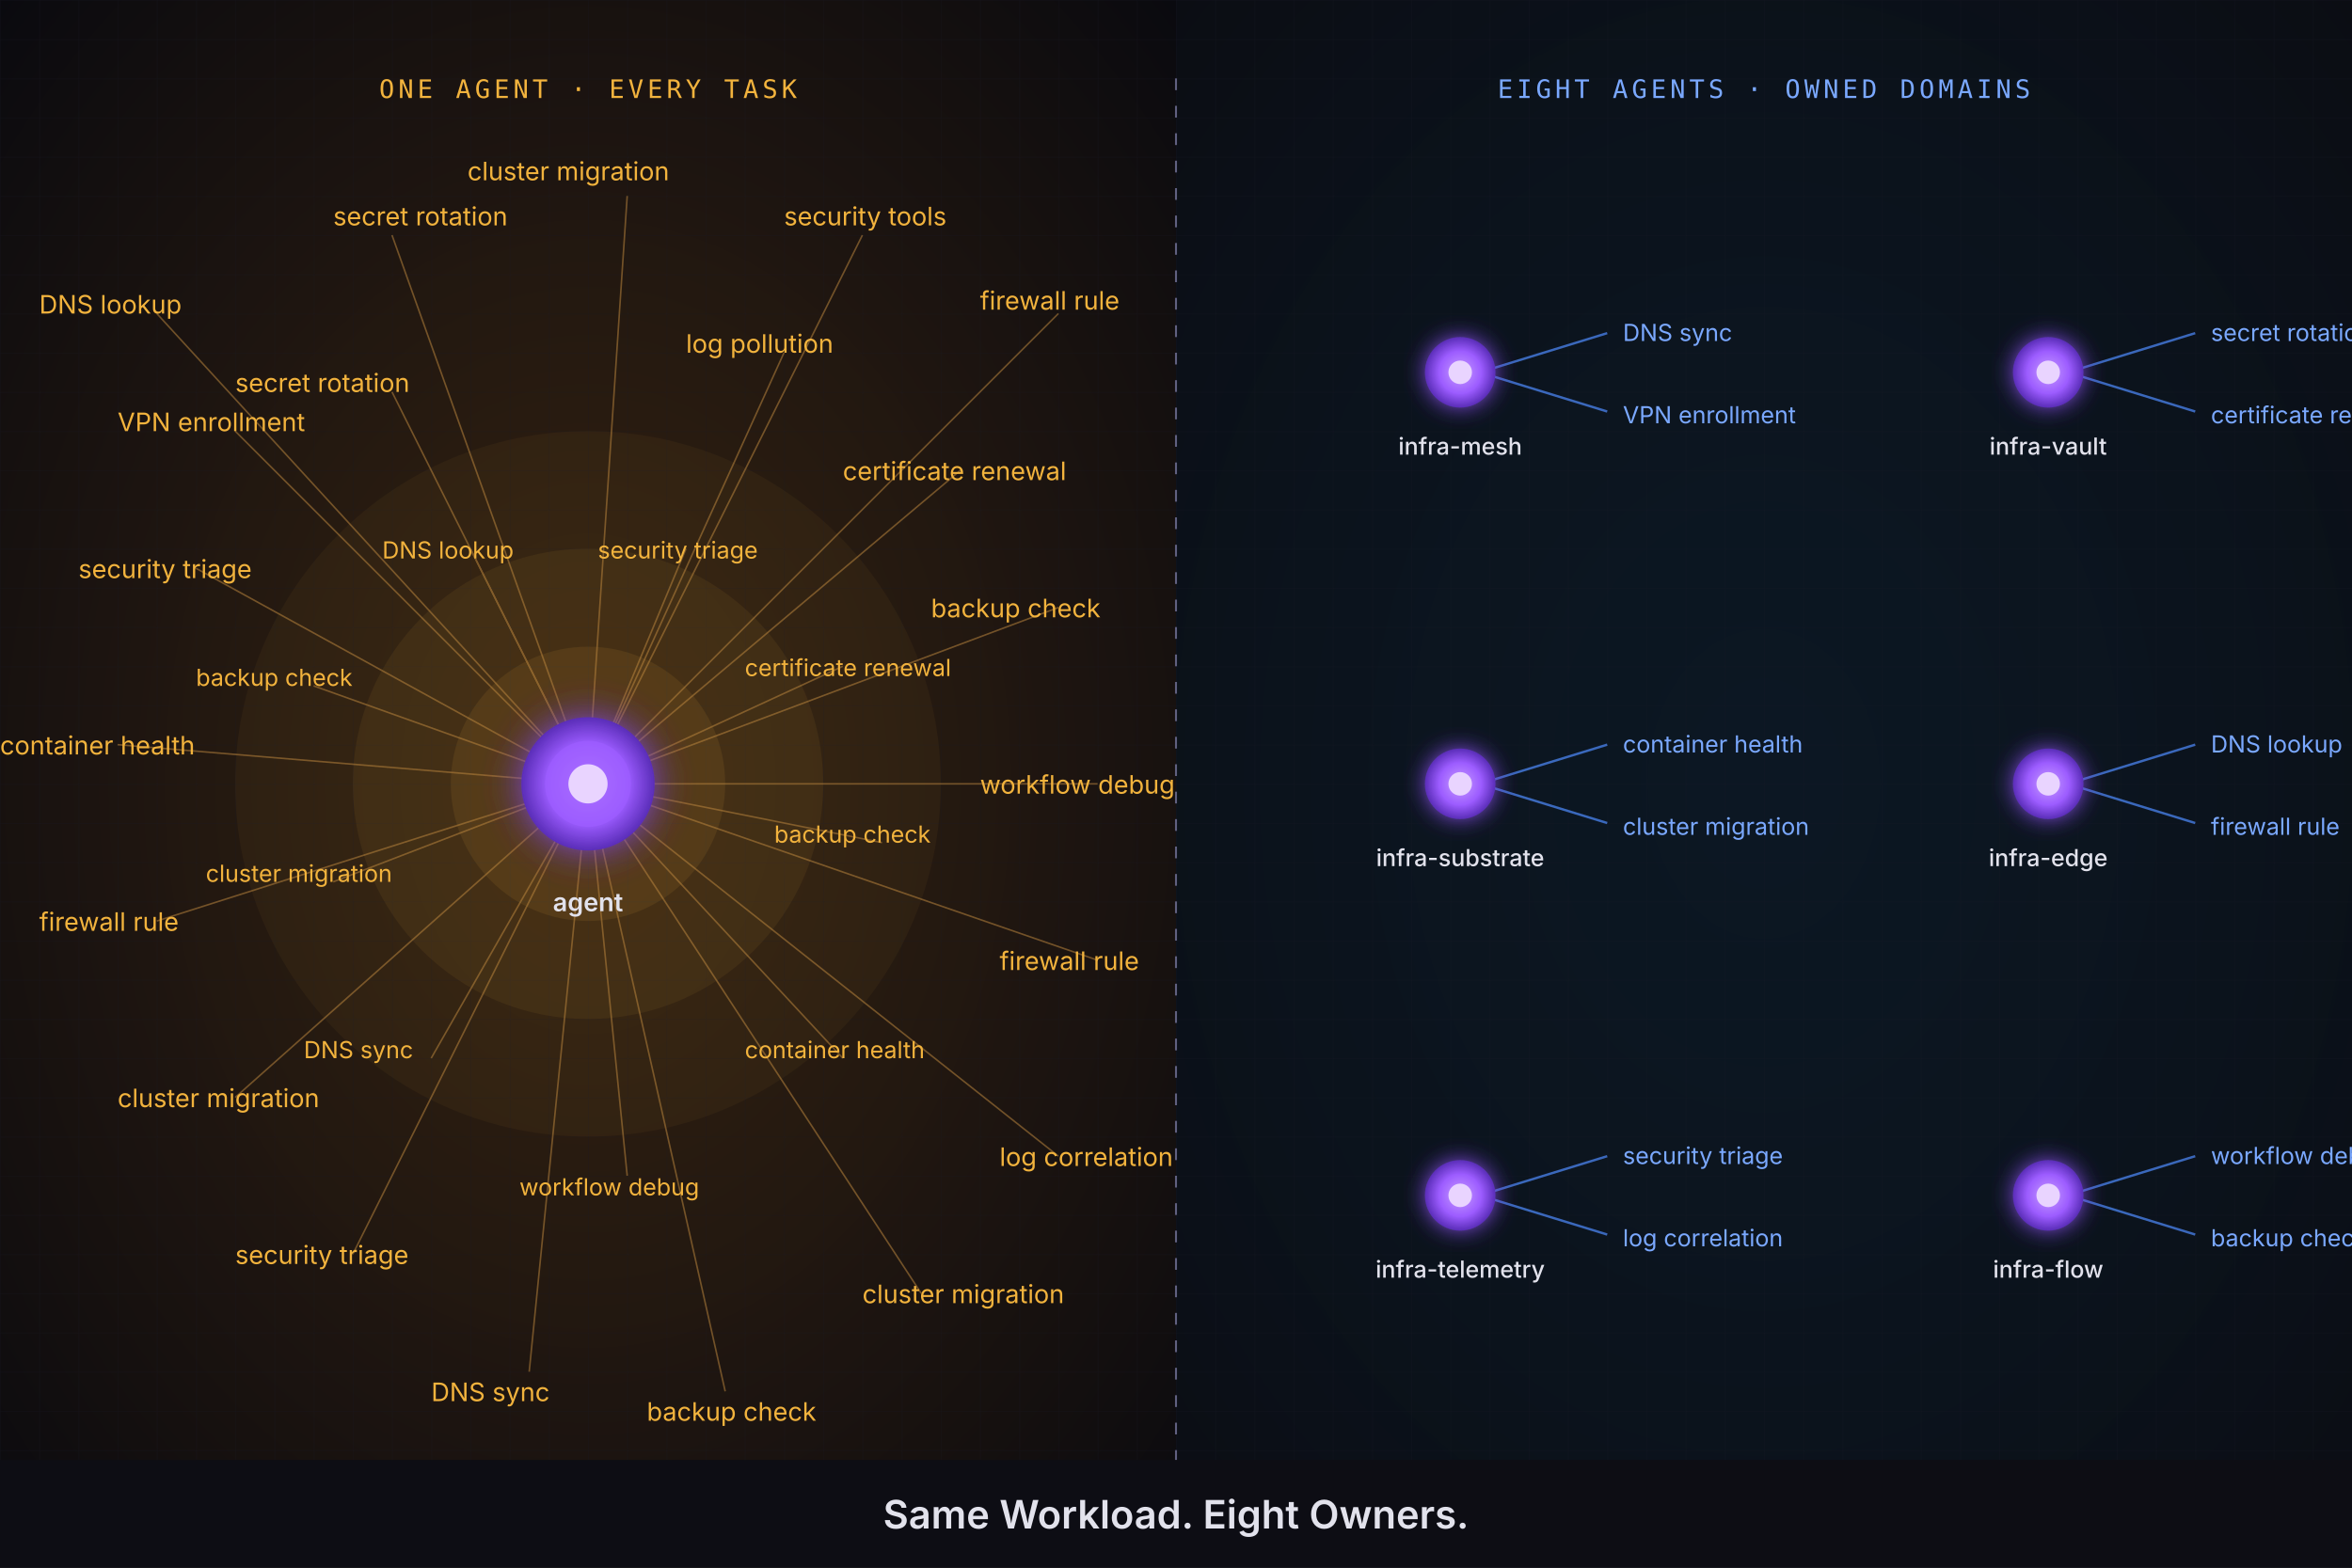
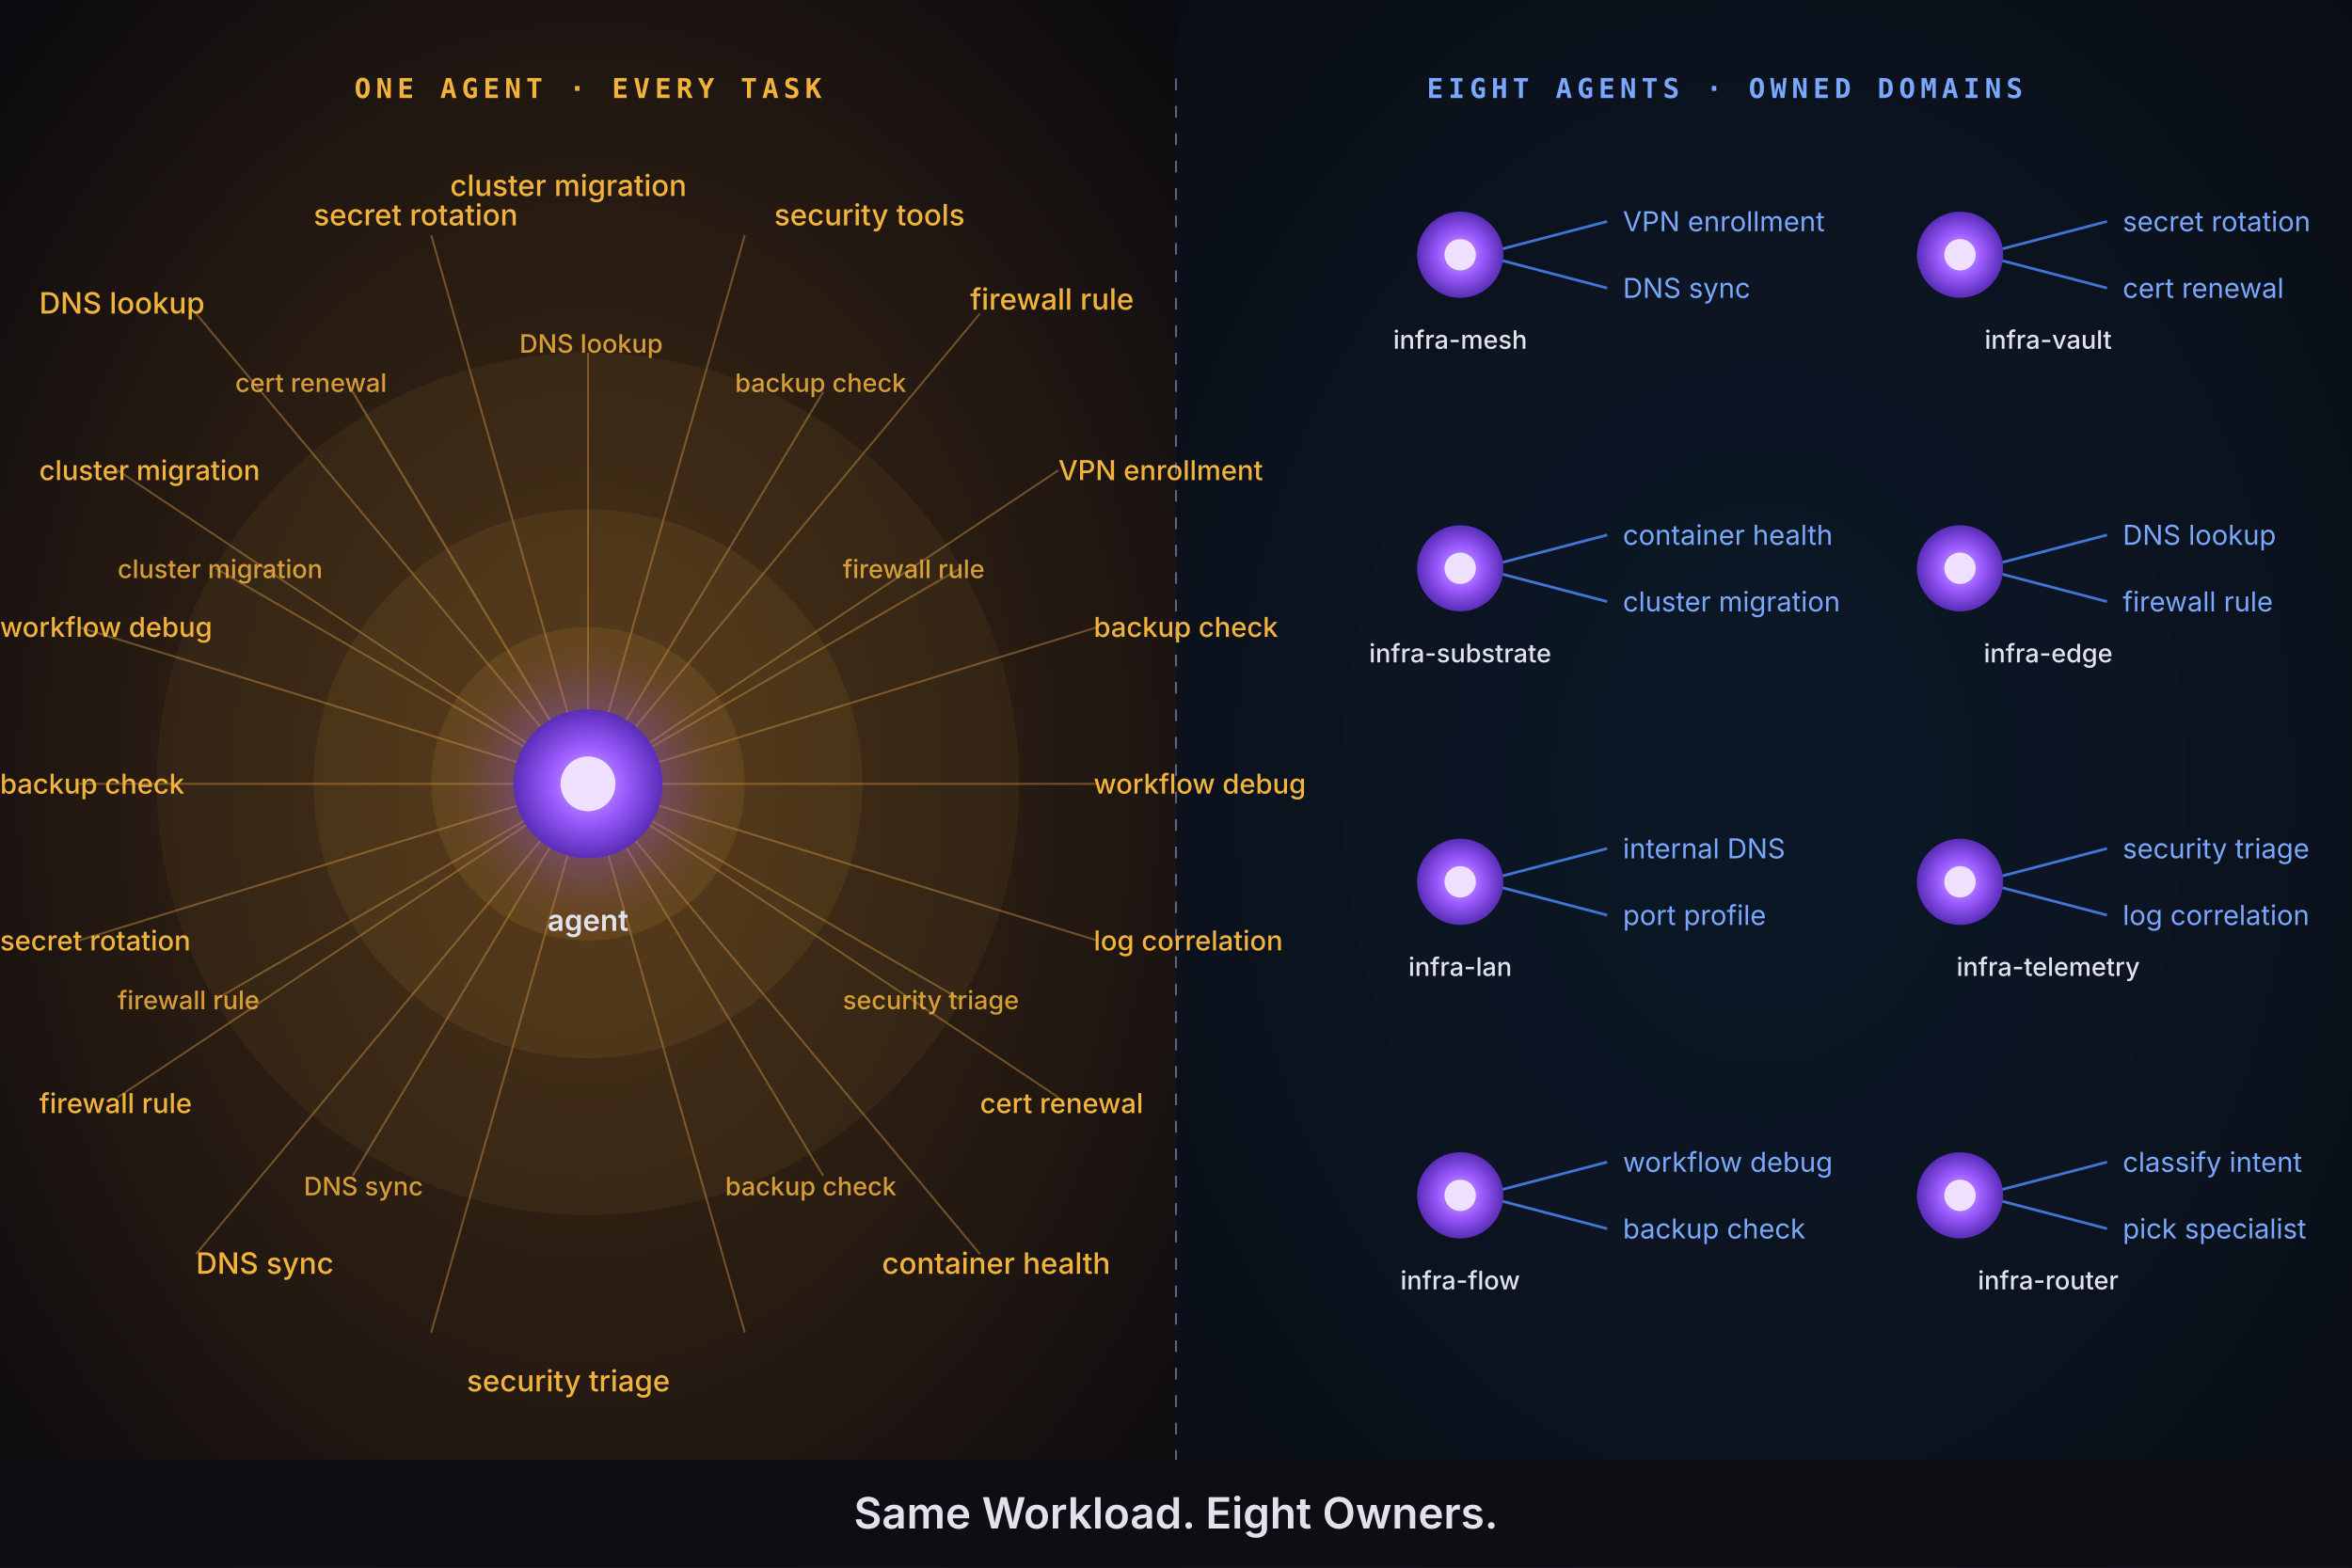
<svg xmlns="http://www.w3.org/2000/svg" viewBox="0 0 1200 800" role="img" aria-labelledby="tbTitle tbDesc" font-family="Inter, system-ui, sans-serif">
  <defs>
-     <radialGradient id="tbBgL" cx="0.5" cy="0.5" r="0.7">
-       <stop offset="0" stop-color="#3a2510" stop-opacity="0.9" />
+     <radialGradient id="tbHotBg" cx="0.5" cy="0.5" r="0.7">
+       <stop offset="0" stop-color="#4a2f15" stop-opacity="0.85" />
      <stop offset="1" stop-color="#0a0a0f" stop-opacity="1" />
    </radialGradient>
-     <radialGradient id="tbBgR" cx="0.5" cy="0.5" r="0.8">
-       <stop offset="0" stop-color="#0d2030" stop-opacity="0.6" />
+     <radialGradient id="tbCoolBg" cx="0.5" cy="0.5" r="0.8">
+       <stop offset="0" stop-color="#0d2238" stop-opacity="0.55" />
      <stop offset="1" stop-color="#0a0a0f" stop-opacity="1" />
    </radialGradient>
-     <radialGradient id="agentNode" cx="0.5" cy="0.5" r="0.5">
-       <stop offset="0" stop-color="#c79bff" />
-       <stop offset="0.6" stop-color="#9c5cff" />
+     <radialGradient id="tbAgent" cx="0.5" cy="0.5" r="0.5">
+       <stop offset="0" stop-color="#d4b3ff" />
+       <stop offset="0.5" stop-color="#9c5cff" />
      <stop offset="1" stop-color="#5a2db8" />
    </radialGradient>
-     <filter id="tbGlow" x="-30%" y="-30%" width="160%" height="160%">
-       <feGaussianBlur stdDeviation="6" result="b" />
-       <feMerge>
-         <feMergeNode in="b" />
-         <feMergeNode in="SourceGraphic" />
-       </feMerge>
+     <filter id="tbBigGlow" x="-100%" y="-100%" width="300%" height="300%">
+       <feGaussianBlur stdDeviation="14" />
    </filter>
-     <filter id="tbHotGlow" x="-50%" y="-50%" width="200%" height="200%">
-       <feGaussianBlur stdDeviation="10" result="b" />
-       <feMerge>
-         <feMergeNode in="b" />
-         <feMergeNode in="SourceGraphic" />
-       </feMerge>
-     </filter>
-     <pattern id="tbGrid" width="20" height="20" patternUnits="userSpaceOnUse">
-       <path d="M 20 0 L 0 0 0 20" fill="none" stroke="#1a1a26" stroke-width="0.5" />
-     </pattern>
  </defs>
  <rect width="1200" height="800" fill="#0a0a0f" />
-   <rect width="600" height="800" fill="url(#tbBgL)" />
-   <rect x="600" width="600" height="800" fill="url(#tbBgR)" />
-   <rect width="1200" height="800" fill="url(#tbGrid)" opacity="0.4" />
+   <rect width="600" height="800" fill="url(#tbHotBg)" />
+   <rect x="600" width="600" height="800" fill="url(#tbCoolBg)" />
  <line x1="600" y1="40" x2="600" y2="760" stroke="#606080" stroke-width="1" stroke-dasharray="6 8" />
-   <text x="300" y="50" text-anchor="middle" fill="#f2b33d" font-size="13" font-family="JetBrains Mono, monospace" letter-spacing="0.15em">ONE AGENT · EVERY TASK</text>
-   <text x="900" y="50" text-anchor="middle" fill="#7aa8ff" font-size="13" font-family="JetBrains Mono, monospace" letter-spacing="0.15em">EIGHT AGENTS · OWNED DOMAINS</text>
+   <text x="300" y="50" text-anchor="middle" fill="#f2b33d" font-size="14" font-family="JetBrains Mono, ui-monospace, monospace" letter-spacing="0.18em" font-weight="600">ONE AGENT · EVERY TASK</text>
+   <text x="880" y="50" text-anchor="middle" fill="#7aa8ff" font-size="14" font-family="JetBrains Mono, ui-monospace, monospace" letter-spacing="0.18em" font-weight="600">EIGHT AGENTS · OWNED DOMAINS</text>
  <g>
-     <circle cx="300" cy="400" r="180" fill="#f2b33d" opacity="0.05" />
-     <circle cx="300" cy="400" r="120" fill="#f2b33d" opacity="0.07" />
-     <circle cx="300" cy="400" r="70" fill="#f2b33d" opacity="0.09" />
-     <g stroke="#b8843d" stroke-width="0.8" opacity="0.55">
-       <line x1="300" y1="400" x2="80" y2="160" />
-       <line x1="300" y1="400" x2="200" y2="120" />
-       <line x1="300" y1="400" x2="320" y2="100" />
-       <line x1="300" y1="400" x2="440" y2="120" />
-       <line x1="300" y1="400" x2="540" y2="160" />
-       <line x1="300" y1="400" x2="120" y2="220" />
-       <line x1="300" y1="400" x2="100" y2="290" />
-       <line x1="300" y1="400" x2="60" y2="380" />
-       <line x1="300" y1="400" x2="80" y2="470" />
-       <line x1="300" y1="400" x2="120" y2="560" />
-       <line x1="300" y1="400" x2="180" y2="640" />
-       <line x1="300" y1="400" x2="270" y2="700" />
-       <line x1="300" y1="400" x2="370" y2="710" />
-       <line x1="300" y1="400" x2="470" y2="660" />
-       <line x1="300" y1="400" x2="540" y2="590" />
-       <line x1="300" y1="400" x2="560" y2="490" />
+     <circle cx="300" cy="400" r="220" fill="#f2b33d" opacity="0.06" />
+     <circle cx="300" cy="400" r="140" fill="#f2b33d" opacity="0.08" />
+     <circle cx="300" cy="400" r="80" fill="#f2b33d" opacity="0.10" />
+     <g stroke="#c08840" stroke-width="1" opacity="0.5">
+       <line x1="300" y1="400" x2="100" y2="160" />
+       <line x1="300" y1="400" x2="220" y2="120" />
+       <line x1="300" y1="400" x2="380" y2="120" />
+       <line x1="300" y1="400" x2="500" y2="160" />
+       <line x1="300" y1="400" x2="540" y2="240" />
+       <line x1="300" y1="400" x2="560" y2="320" />
      <line x1="300" y1="400" x2="560" y2="400" />
-       <line x1="300" y1="400" x2="540" y2="310" />
-       <line x1="300" y1="400" x2="490" y2="240" />
-       <line x1="300" y1="400" x2="400" y2="180" />
-       <line x1="300" y1="400" x2="200" y2="200" />
-       <line x1="300" y1="400" x2="160" y2="350" />
-       <line x1="300" y1="400" x2="170" y2="450" />
-       <line x1="300" y1="400" x2="220" y2="540" />
-       <line x1="300" y1="400" x2="320" y2="600" />
-       <line x1="300" y1="400" x2="430" y2="540" />
-       <line x1="300" y1="400" x2="450" y2="430" />
-       <line x1="300" y1="400" x2="430" y2="340" />
-       <line x1="300" y1="400" x2="350" y2="280" />
-       <line x1="300" y1="400" x2="240" y2="280" />
+       <line x1="300" y1="400" x2="560" y2="480" />
+       <line x1="300" y1="400" x2="540" y2="560" />
+       <line x1="300" y1="400" x2="500" y2="640" />
+       <line x1="300" y1="400" x2="380" y2="680" />
+       <line x1="300" y1="400" x2="220" y2="680" />
+       <line x1="300" y1="400" x2="100" y2="640" />
+       <line x1="300" y1="400" x2="60" y2="560" />
+       <line x1="300" y1="400" x2="40" y2="480" />
+       <line x1="300" y1="400" x2="40" y2="400" />
+       <line x1="300" y1="400" x2="40" y2="320" />
+       <line x1="300" y1="400" x2="60" y2="240" />
+       <line x1="300" y1="400" x2="180" y2="200" />
+       <line x1="300" y1="400" x2="300" y2="180" />
+       <line x1="300" y1="400" x2="420" y2="200" />
+       <line x1="300" y1="400" x2="490" y2="290" />
+       <line x1="300" y1="400" x2="490" y2="510" />
+       <line x1="300" y1="400" x2="420" y2="600" />
+       <line x1="300" y1="400" x2="180" y2="600" />
+       <line x1="300" y1="400" x2="110" y2="510" />
+       <line x1="300" y1="400" x2="110" y2="290" />
+       <line x1="300" y1="400" x2="180" y2="200" />
    </g>
-     <g font-size="13" fill="#f2b33d" font-family="Inter, system-ui, sans-serif">
+     <g font-size="15" fill="#f2b33d" font-weight="500">
      <text x="20" y="160">DNS lookup</text>
-       <text x="170" y="115">secret rotation</text>
-       <text x="290" y="92" text-anchor="middle">cluster migration</text>
-       <text x="400" y="115">security tools</text>
-       <text x="500" y="158">firewall rule</text>
-       <text x="60" y="220">VPN enrollment</text>
-       <text x="40" y="295">security triage</text>
-       <text x="0" y="385">container health</text>
-       <text x="20" y="475">firewall rule</text>
-       <text x="60" y="565">cluster migration</text>
-       <text x="120" y="645">security triage</text>
-       <text x="220" y="715">DNS sync</text>
-       <text x="330" y="725">backup check</text>
-       <text x="440" y="665">cluster migration</text>
-       <text x="510" y="595">log correlation</text>
-       <text x="510" y="495">firewall rule</text>
-       <text x="500" y="405">workflow debug</text>
-       <text x="475" y="315">backup check</text>
-       <text x="430" y="245">certificate renewal</text>
-       <text x="350" y="180">log pollution</text>
-       <text x="120" y="200">secret rotation</text>
-       <text x="100" y="350" font-size="12">backup check</text>
-       <text x="105" y="450" font-size="12">cluster migration</text>
-       <text x="155" y="540" font-size="12">DNS sync</text>
-       <text x="265" y="610" font-size="12">workflow debug</text>
-       <text x="380" y="540" font-size="12">container health</text>
-       <text x="395" y="430" font-size="12">backup check</text>
-       <text x="380" y="345" font-size="12">certificate renewal</text>
-       <text x="305" y="285" font-size="12">security triage</text>
-       <text x="195" y="285" font-size="12">DNS lookup</text>
+       <text x="160" y="115">secret rotation</text>
+       <text x="290" y="100" text-anchor="middle">cluster migration</text>
+       <text x="395" y="115">security tools</text>
+       <text x="495" y="158">firewall rule</text>
+       <text x="540" y="245" font-size="14">VPN enrollment</text>
+       <text x="558" y="325" font-size="14">backup check</text>
+       <text x="558" y="405" font-size="14">workflow debug</text>
+       <text x="558" y="485" font-size="14">log correlation</text>
+       <text x="500" y="568" font-size="14">cert renewal</text>
+       <text x="450" y="650">container health</text>
+       <text x="290" y="710" text-anchor="middle">security triage</text>
+       <text x="100" y="650">DNS sync</text>
+       <text x="20" y="568" font-size="14">firewall rule</text>
+       <text x="0" y="485" font-size="14">secret rotation</text>
+       <text x="0" y="405" font-size="14">backup check</text>
+       <text x="0" y="325" font-size="14">workflow debug</text>
+       <text x="20" y="245" font-size="14">cluster migration</text>
+       <text x="120" y="200" font-size="13" opacity="0.85">cert renewal</text>
+       <text x="265" y="180" font-size="13" opacity="0.85">DNS lookup</text>
+       <text x="375" y="200" font-size="13" opacity="0.85">backup check</text>
+       <text x="430" y="295" font-size="13" opacity="0.85">firewall rule</text>
+       <text x="430" y="515" font-size="13" opacity="0.85">security triage</text>
+       <text x="370" y="610" font-size="13" opacity="0.85">backup check</text>
+       <text x="155" y="610" font-size="13" opacity="0.85">DNS sync</text>
+       <text x="60" y="515" font-size="13" opacity="0.85">firewall rule</text>
+       <text x="60" y="295" font-size="13" opacity="0.85">cluster migration</text>
    </g>
-     <g filter="url(#tbHotGlow)">
-       <circle cx="300" cy="400" r="34" fill="url(#agentNode)" />
-       <circle cx="300" cy="400" r="22" fill="#9c5cff" opacity="0.7" />
-       <circle cx="300" cy="400" r="10" fill="#e9d4ff" />
-     </g>
-     <text x="300" y="465" text-anchor="middle" fill="#e2e2ec" font-size="13" font-weight="600">agent</text>
+     <circle cx="300" cy="400" r="50" fill="#9c5cff" opacity="0.35" filter="url(#tbBigGlow)" />
+     <circle cx="300" cy="400" r="38" fill="url(#tbAgent)" />
+     <circle cx="300" cy="400" r="14" fill="#f0e0ff" />
+     <text x="300" y="475" text-anchor="middle" fill="#e2e2ec" font-size="15" font-weight="600">agent</text>
  </g>
  <g>
-     <g>
-       <line x1="755" y1="190" x2="820" y2="170" stroke="#4f8cff" stroke-width="1.2" opacity="0.7" />
-       <line x1="755" y1="190" x2="820" y2="210" stroke="#4f8cff" stroke-width="1.2" opacity="0.7" />
-       <g filter="url(#tbGlow)">
-         <circle cx="745" cy="190" r="18" fill="url(#agentNode)" />
-         <circle cx="745" cy="190" r="6" fill="#e9d4ff" />
+     <g font-size="14">
+       <g>
+         <line x1="755" y1="130" x2="820" y2="113" stroke="#4f8cff" stroke-width="1.4" opacity="0.8" />
+         <line x1="755" y1="130" x2="820" y2="147" stroke="#4f8cff" stroke-width="1.4" opacity="0.8" />
+         <circle cx="745" cy="130" r="22" fill="url(#tbAgent)" />
+         <circle cx="745" cy="130" r="8" fill="#f0e0ff" />
+         <text x="745" y="178" text-anchor="middle" fill="#e2e2ec" font-size="13" font-weight="500">infra-mesh</text>
+         <text x="828" y="118" fill="#7aa8ff">VPN enrollment</text>
+         <text x="828" y="152" fill="#7aa8ff">DNS sync</text>
      </g>
-       <text x="745" y="232" text-anchor="middle" fill="#e2e2ec" font-size="12" font-weight="500">infra-mesh</text>
-       <text x="828" y="174" fill="#7aa8ff" font-size="12">DNS sync</text>
-       <text x="828" y="216" fill="#7aa8ff" font-size="12">VPN enrollment</text>
-     </g>
-     <g>
-       <line x1="1055" y1="190" x2="1120" y2="170" stroke="#4f8cff" stroke-width="1.2" opacity="0.7" />
-       <line x1="1055" y1="190" x2="1120" y2="210" stroke="#4f8cff" stroke-width="1.2" opacity="0.7" />
-       <g filter="url(#tbGlow)">
-         <circle cx="1045" cy="190" r="18" fill="url(#agentNode)" />
-         <circle cx="1045" cy="190" r="6" fill="#e9d4ff" />
+       <g>
+         <line x1="1010" y1="130" x2="1075" y2="113" stroke="#4f8cff" stroke-width="1.4" opacity="0.8" />
+         <line x1="1010" y1="130" x2="1075" y2="147" stroke="#4f8cff" stroke-width="1.4" opacity="0.8" />
+         <circle cx="1000" cy="130" r="22" fill="url(#tbAgent)" />
+         <circle cx="1000" cy="130" r="8" fill="#f0e0ff" />
+         <text x="1045" y="178" text-anchor="middle" fill="#e2e2ec" font-size="13" font-weight="500">infra-vault</text>
+         <text x="1083" y="118" fill="#7aa8ff">secret rotation</text>
+         <text x="1083" y="152" fill="#7aa8ff">cert renewal</text>
      </g>
-       <text x="1045" y="232" text-anchor="middle" fill="#e2e2ec" font-size="12" font-weight="500">infra-vault</text>
-       <text x="1128" y="174" fill="#7aa8ff" font-size="12">secret rotation</text>
-       <text x="1128" y="216" fill="#7aa8ff" font-size="12">certificate renewal</text>
-     </g>
-     <g>
-       <line x1="755" y1="400" x2="820" y2="380" stroke="#4f8cff" stroke-width="1.2" opacity="0.7" />
-       <line x1="755" y1="400" x2="820" y2="420" stroke="#4f8cff" stroke-width="1.2" opacity="0.7" />
-       <g filter="url(#tbGlow)">
-         <circle cx="745" cy="400" r="18" fill="url(#agentNode)" />
-         <circle cx="745" cy="400" r="6" fill="#e9d4ff" />
+       <g>
+         <line x1="755" y1="290" x2="820" y2="273" stroke="#4f8cff" stroke-width="1.4" opacity="0.8" />
+         <line x1="755" y1="290" x2="820" y2="307" stroke="#4f8cff" stroke-width="1.4" opacity="0.8" />
+         <circle cx="745" cy="290" r="22" fill="url(#tbAgent)" />
+         <circle cx="745" cy="290" r="8" fill="#f0e0ff" />
+         <text x="745" y="338" text-anchor="middle" fill="#e2e2ec" font-size="13" font-weight="500">infra-substrate</text>
+         <text x="828" y="278" fill="#7aa8ff">container health</text>
+         <text x="828" y="312" fill="#7aa8ff">cluster migration</text>
      </g>
-       <text x="745" y="442" text-anchor="middle" fill="#e2e2ec" font-size="12" font-weight="500">infra-substrate</text>
-       <text x="828" y="384" fill="#7aa8ff" font-size="12">container health</text>
-       <text x="828" y="426" fill="#7aa8ff" font-size="12">cluster migration</text>
-     </g>
-     <g>
-       <line x1="1055" y1="400" x2="1120" y2="380" stroke="#4f8cff" stroke-width="1.2" opacity="0.7" />
-       <line x1="1055" y1="400" x2="1120" y2="420" stroke="#4f8cff" stroke-width="1.2" opacity="0.7" />
-       <g filter="url(#tbGlow)">
-         <circle cx="1045" cy="400" r="18" fill="url(#agentNode)" />
-         <circle cx="1045" cy="400" r="6" fill="#e9d4ff" />
+       <g>
+         <line x1="1010" y1="290" x2="1075" y2="273" stroke="#4f8cff" stroke-width="1.4" opacity="0.8" />
+         <line x1="1010" y1="290" x2="1075" y2="307" stroke="#4f8cff" stroke-width="1.4" opacity="0.8" />
+         <circle cx="1000" cy="290" r="22" fill="url(#tbAgent)" />
+         <circle cx="1000" cy="290" r="8" fill="#f0e0ff" />
+         <text x="1045" y="338" text-anchor="middle" fill="#e2e2ec" font-size="13" font-weight="500">infra-edge</text>
+         <text x="1083" y="278" fill="#7aa8ff">DNS lookup</text>
+         <text x="1083" y="312" fill="#7aa8ff">firewall rule</text>
      </g>
-       <text x="1045" y="442" text-anchor="middle" fill="#e2e2ec" font-size="12" font-weight="500">infra-edge</text>
-       <text x="1128" y="384" fill="#7aa8ff" font-size="12">DNS lookup</text>
-       <text x="1128" y="426" fill="#7aa8ff" font-size="12">firewall rule</text>
-     </g>
-     <g>
-       <line x1="755" y1="610" x2="820" y2="590" stroke="#4f8cff" stroke-width="1.2" opacity="0.7" />
-       <line x1="755" y1="610" x2="820" y2="630" stroke="#4f8cff" stroke-width="1.2" opacity="0.7" />
-       <g filter="url(#tbGlow)">
-         <circle cx="745" cy="610" r="18" fill="url(#agentNode)" />
-         <circle cx="745" cy="610" r="6" fill="#e9d4ff" />
+       <g>
+         <line x1="755" y1="450" x2="820" y2="433" stroke="#4f8cff" stroke-width="1.4" opacity="0.8" />
+         <line x1="755" y1="450" x2="820" y2="467" stroke="#4f8cff" stroke-width="1.4" opacity="0.8" />
+         <circle cx="745" cy="450" r="22" fill="url(#tbAgent)" />
+         <circle cx="745" cy="450" r="8" fill="#f0e0ff" />
+         <text x="745" y="498" text-anchor="middle" fill="#e2e2ec" font-size="13" font-weight="500">infra-lan</text>
+         <text x="828" y="438" fill="#7aa8ff">internal DNS</text>
+         <text x="828" y="472" fill="#7aa8ff">port profile</text>
      </g>
-       <text x="745" y="652" text-anchor="middle" fill="#e2e2ec" font-size="12" font-weight="500">infra-telemetry</text>
-       <text x="828" y="594" fill="#7aa8ff" font-size="12">security triage</text>
-       <text x="828" y="636" fill="#7aa8ff" font-size="12">log correlation</text>
-     </g>
-     <g>
-       <line x1="1055" y1="610" x2="1120" y2="590" stroke="#4f8cff" stroke-width="1.2" opacity="0.7" />
-       <line x1="1055" y1="610" x2="1120" y2="630" stroke="#4f8cff" stroke-width="1.2" opacity="0.7" />
-       <g filter="url(#tbGlow)">
-         <circle cx="1045" cy="610" r="18" fill="url(#agentNode)" />
-         <circle cx="1045" cy="610" r="6" fill="#e9d4ff" />
+       <g>
+         <line x1="1010" y1="450" x2="1075" y2="433" stroke="#4f8cff" stroke-width="1.4" opacity="0.8" />
+         <line x1="1010" y1="450" x2="1075" y2="467" stroke="#4f8cff" stroke-width="1.4" opacity="0.8" />
+         <circle cx="1000" cy="450" r="22" fill="url(#tbAgent)" />
+         <circle cx="1000" cy="450" r="8" fill="#f0e0ff" />
+         <text x="1045" y="498" text-anchor="middle" fill="#e2e2ec" font-size="13" font-weight="500">infra-telemetry</text>
+         <text x="1083" y="438" fill="#7aa8ff">security triage</text>
+         <text x="1083" y="472" fill="#7aa8ff">log correlation</text>
      </g>
-       <text x="1045" y="652" text-anchor="middle" fill="#e2e2ec" font-size="12" font-weight="500">infra-flow</text>
-       <text x="1128" y="594" fill="#7aa8ff" font-size="12">workflow debug</text>
-       <text x="1128" y="636" fill="#7aa8ff" font-size="12">backup check</text>
+       <g>
+         <line x1="755" y1="610" x2="820" y2="593" stroke="#4f8cff" stroke-width="1.4" opacity="0.8" />
+         <line x1="755" y1="610" x2="820" y2="627" stroke="#4f8cff" stroke-width="1.4" opacity="0.8" />
+         <circle cx="745" cy="610" r="22" fill="url(#tbAgent)" />
+         <circle cx="745" cy="610" r="8" fill="#f0e0ff" />
+         <text x="745" y="658" text-anchor="middle" fill="#e2e2ec" font-size="13" font-weight="500">infra-flow</text>
+         <text x="828" y="598" fill="#7aa8ff">workflow debug</text>
+         <text x="828" y="632" fill="#7aa8ff">backup check</text>
+       </g>
+       <g>
+         <line x1="1010" y1="610" x2="1075" y2="593" stroke="#4f8cff" stroke-width="1.4" opacity="0.8" />
+         <line x1="1010" y1="610" x2="1075" y2="627" stroke="#4f8cff" stroke-width="1.4" opacity="0.8" />
+         <circle cx="1000" cy="610" r="22" fill="url(#tbAgent)" />
+         <circle cx="1000" cy="610" r="8" fill="#f0e0ff" />
+         <text x="1045" y="658" text-anchor="middle" fill="#e2e2ec" font-size="13" font-weight="500">infra-router</text>
+         <text x="1083" y="598" fill="#7aa8ff">classify intent</text>
+         <text x="1083" y="632" fill="#7aa8ff">pick specialist</text>
+       </g>
    </g>
  </g>
-   <g>
-     <rect x="0" y="745" width="1200" height="55" fill="#0d0d14" />
-     <text x="600" y="780" text-anchor="middle" fill="#e2e2ec" font-size="20" font-weight="600">Same Workload. Eight Owners.</text>
-   </g>
+   <rect x="0" y="745" width="1200" height="55" fill="#0d0d14" />
+   <text x="600" y="780" text-anchor="middle" fill="#e2e2ec" font-size="22" font-weight="600">Same Workload. Eight Owners.</text>
</svg>
